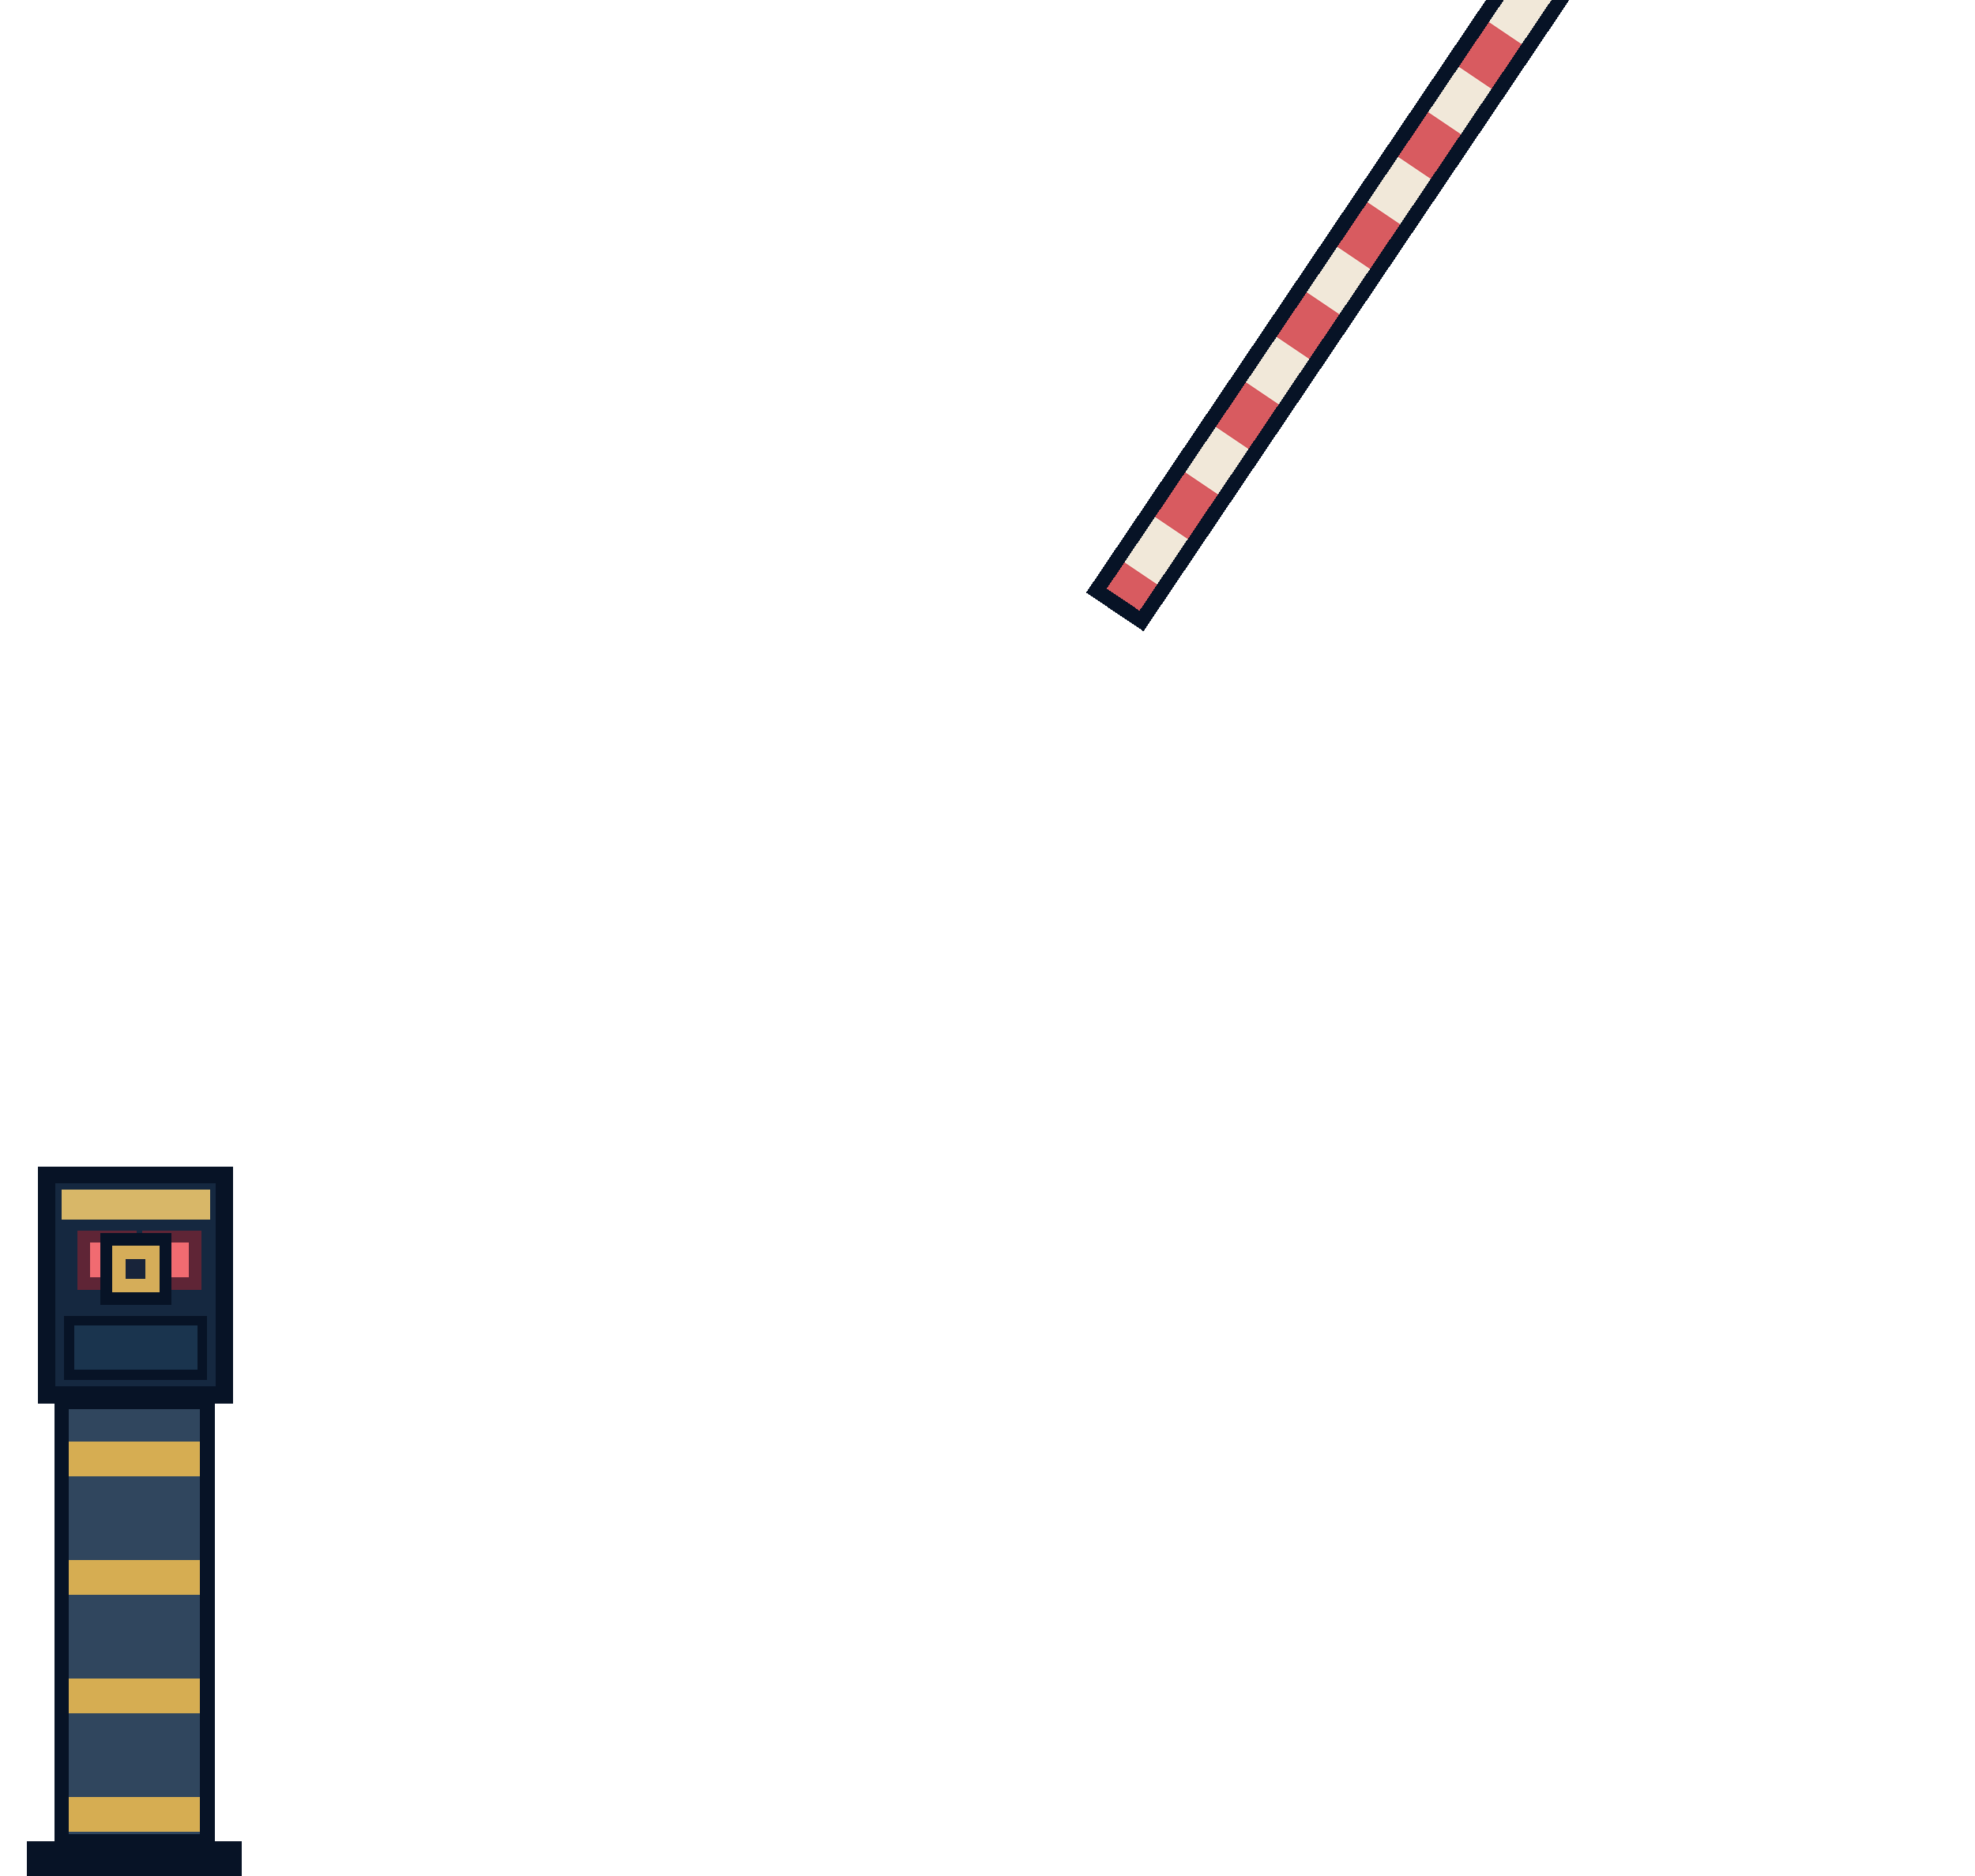
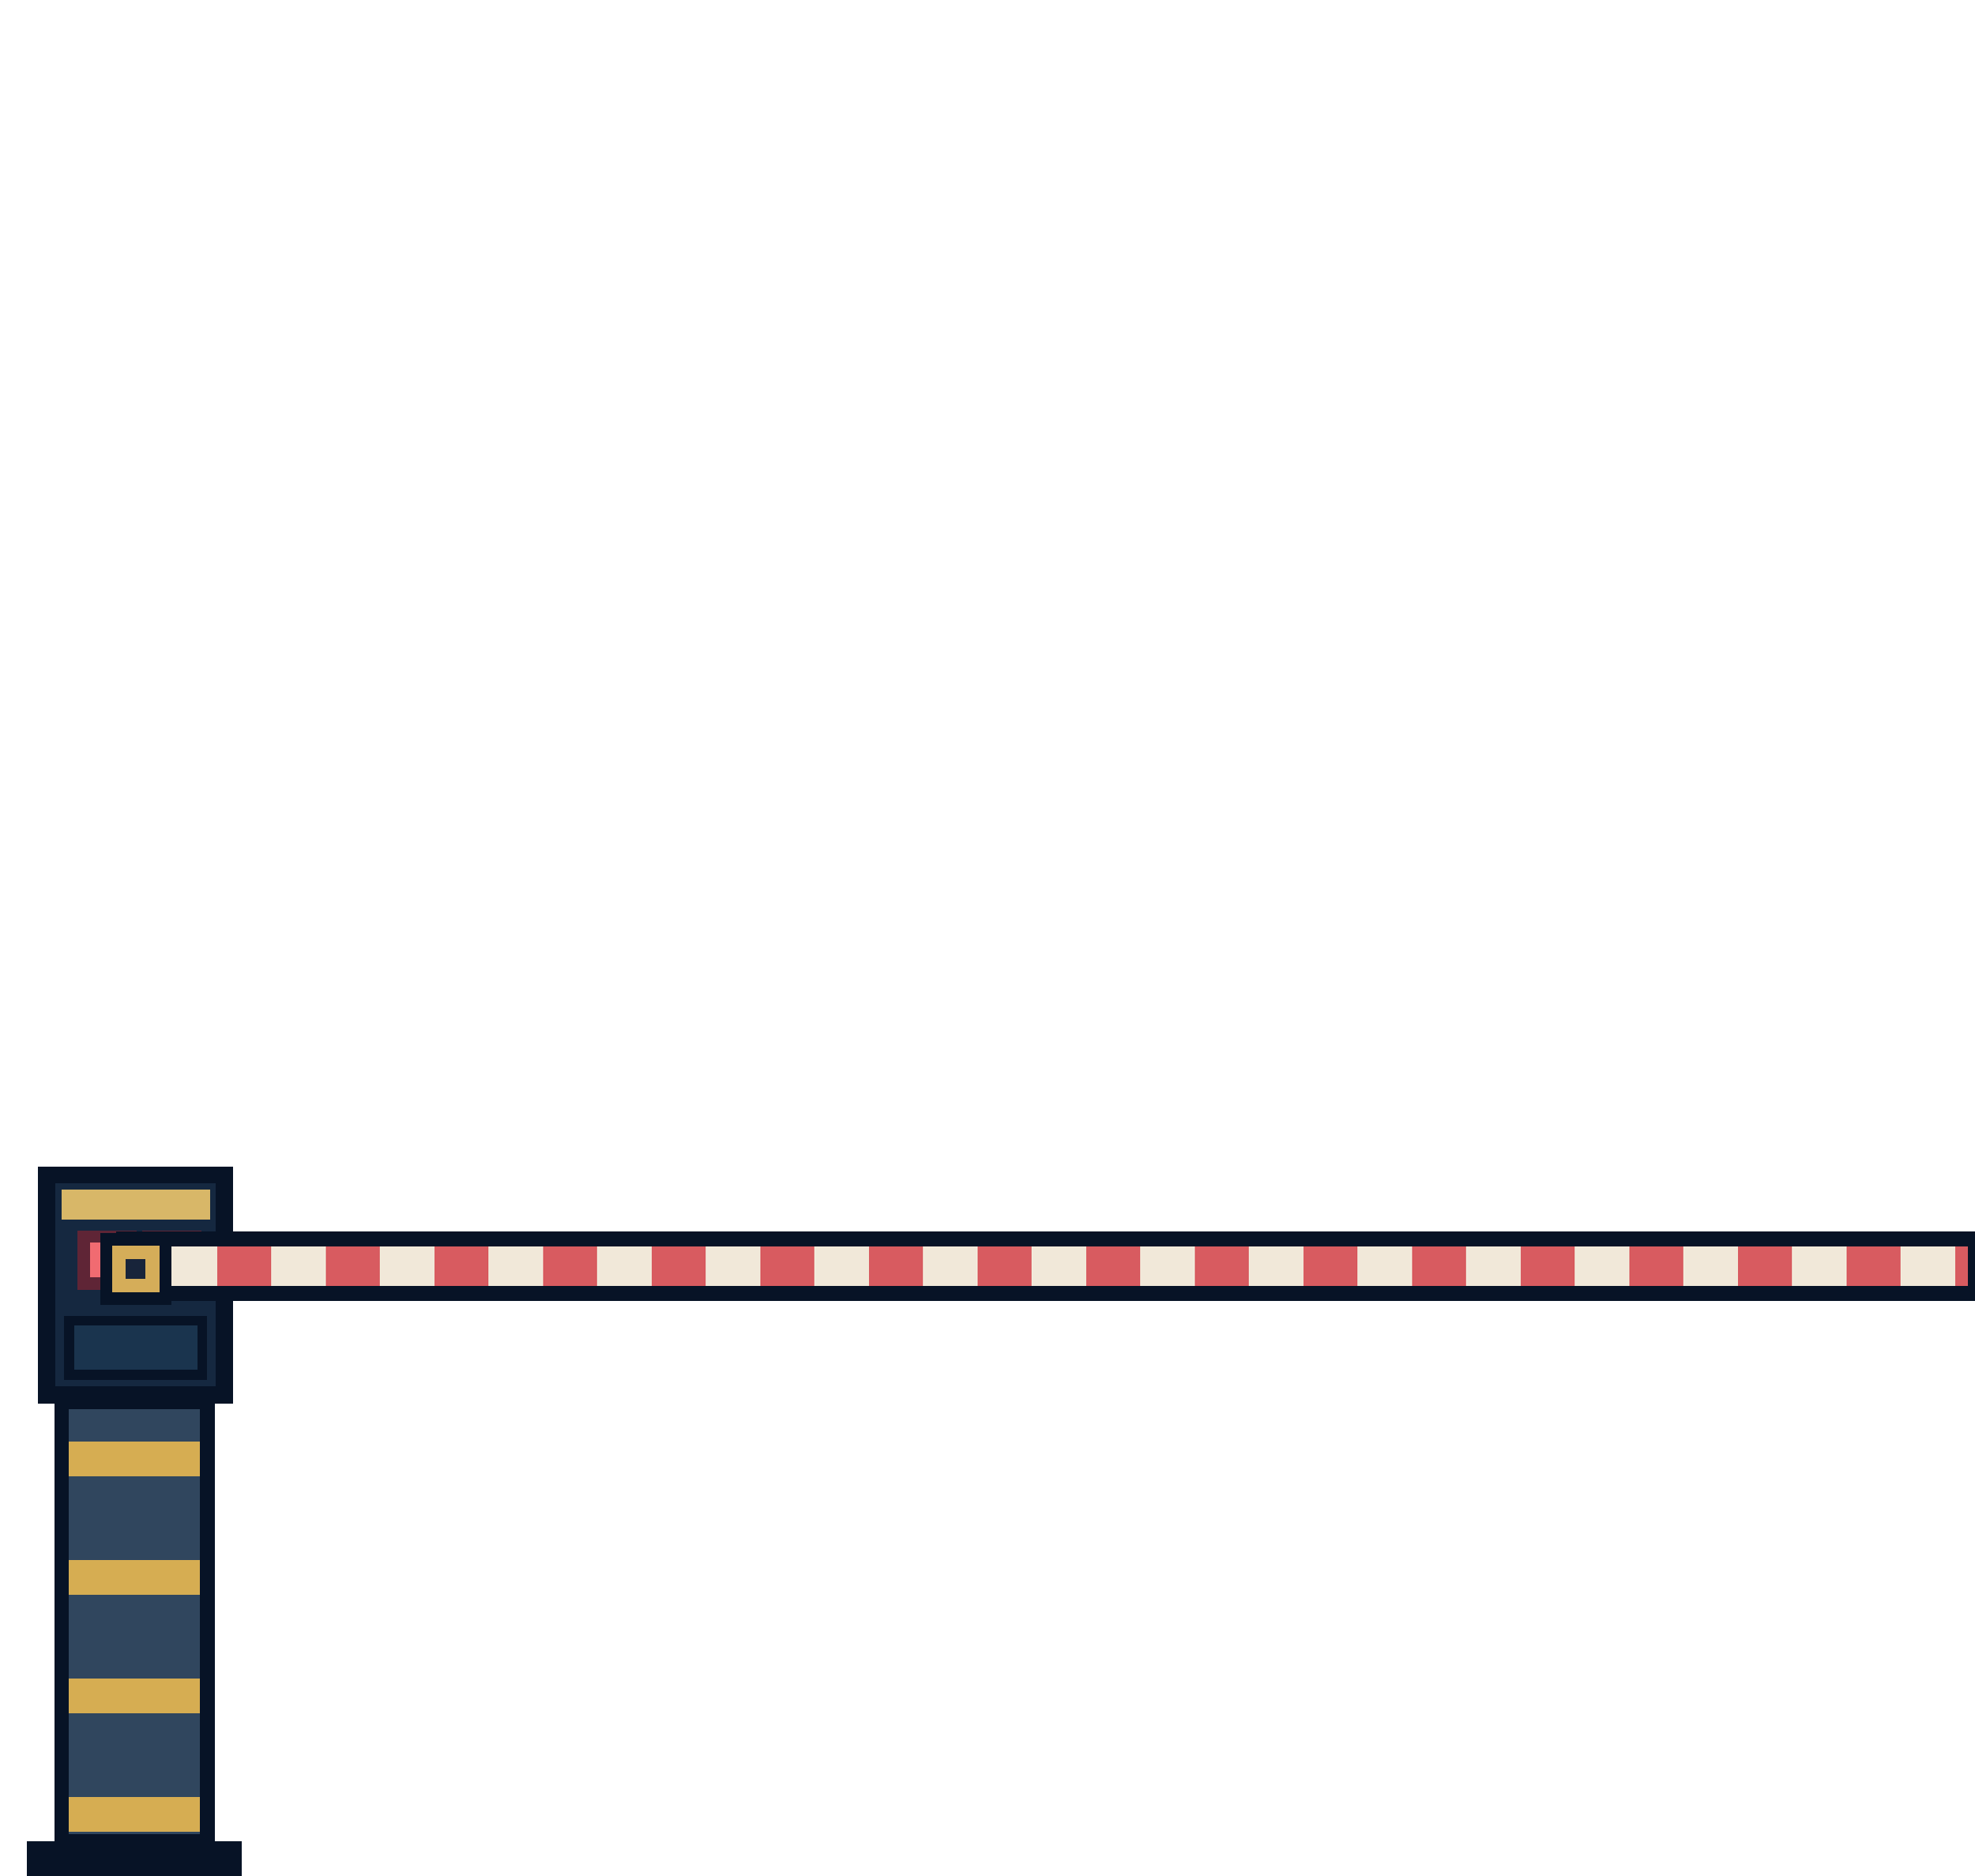
<svg xmlns="http://www.w3.org/2000/svg" viewBox="0 0 800 760" shape-rendering="crispEdges">
  <defs>
    <pattern id="franjas" width="44" height="22" patternUnits="userSpaceOnUse">
      <path d="M0 0h44v22H0z" fill="#f1e8d9" />
      <path d="M0 0h22v22H0z" fill="#d85b60" />
    </pattern>
    <pattern id="poste" width="59" height="48" patternUnits="userSpaceOnUse">
      <path d="M0 0h59v48H0z" fill="#30465e" />
      <path d="M0 8h59v14H0z" fill="#d6ad52" />
    </pattern>
  </defs>
-   <style>
-     .brazo { transform-origin: 55px 513px; transform: rotate(-56deg); animation: bajar 2.6s ease-in-out forwards; }
-     @keyframes bajar { to { transform: rotate(0deg); } }
-     @media (prefers-reduced-motion: reduce) { .brazo { animation: none; transform: rotate(0deg); } }
-   </style>
  <path d="M11 746h87v14H11z" fill="#071326" />
  <path d="M25 568h59v178H25z" fill="url(#poste)" stroke="#071326" stroke-width="6" />
  <path d="M19 476h72v89H19z" fill="#152840" stroke="#071326" stroke-width="7" />
  <path d="M25 482h60v12H25z" fill="#d8b768" />
  <path d="M28 535h54v22H28z" fill="#1a344e" stroke="#071326" stroke-width="4" />
  <path d="M34 501h19v19H34z" fill="#f16b71" stroke="#5f2536" stroke-width="5" />
  <path d="M60 501h19v19H60z" fill="#f16b71" stroke="#5f2536" stroke-width="5" />
  <g class="brazo">
    <path d="M50 502h750v22H50z" fill="url(#franjas)" stroke="#071326" stroke-width="6" />
  </g>
  <path d="M43 502h24v24H43z" fill="#d5ad59" stroke="#071326" stroke-width="5" />
  <path d="M51 510h8v8h-8z" fill="#18243a" />
</svg>
